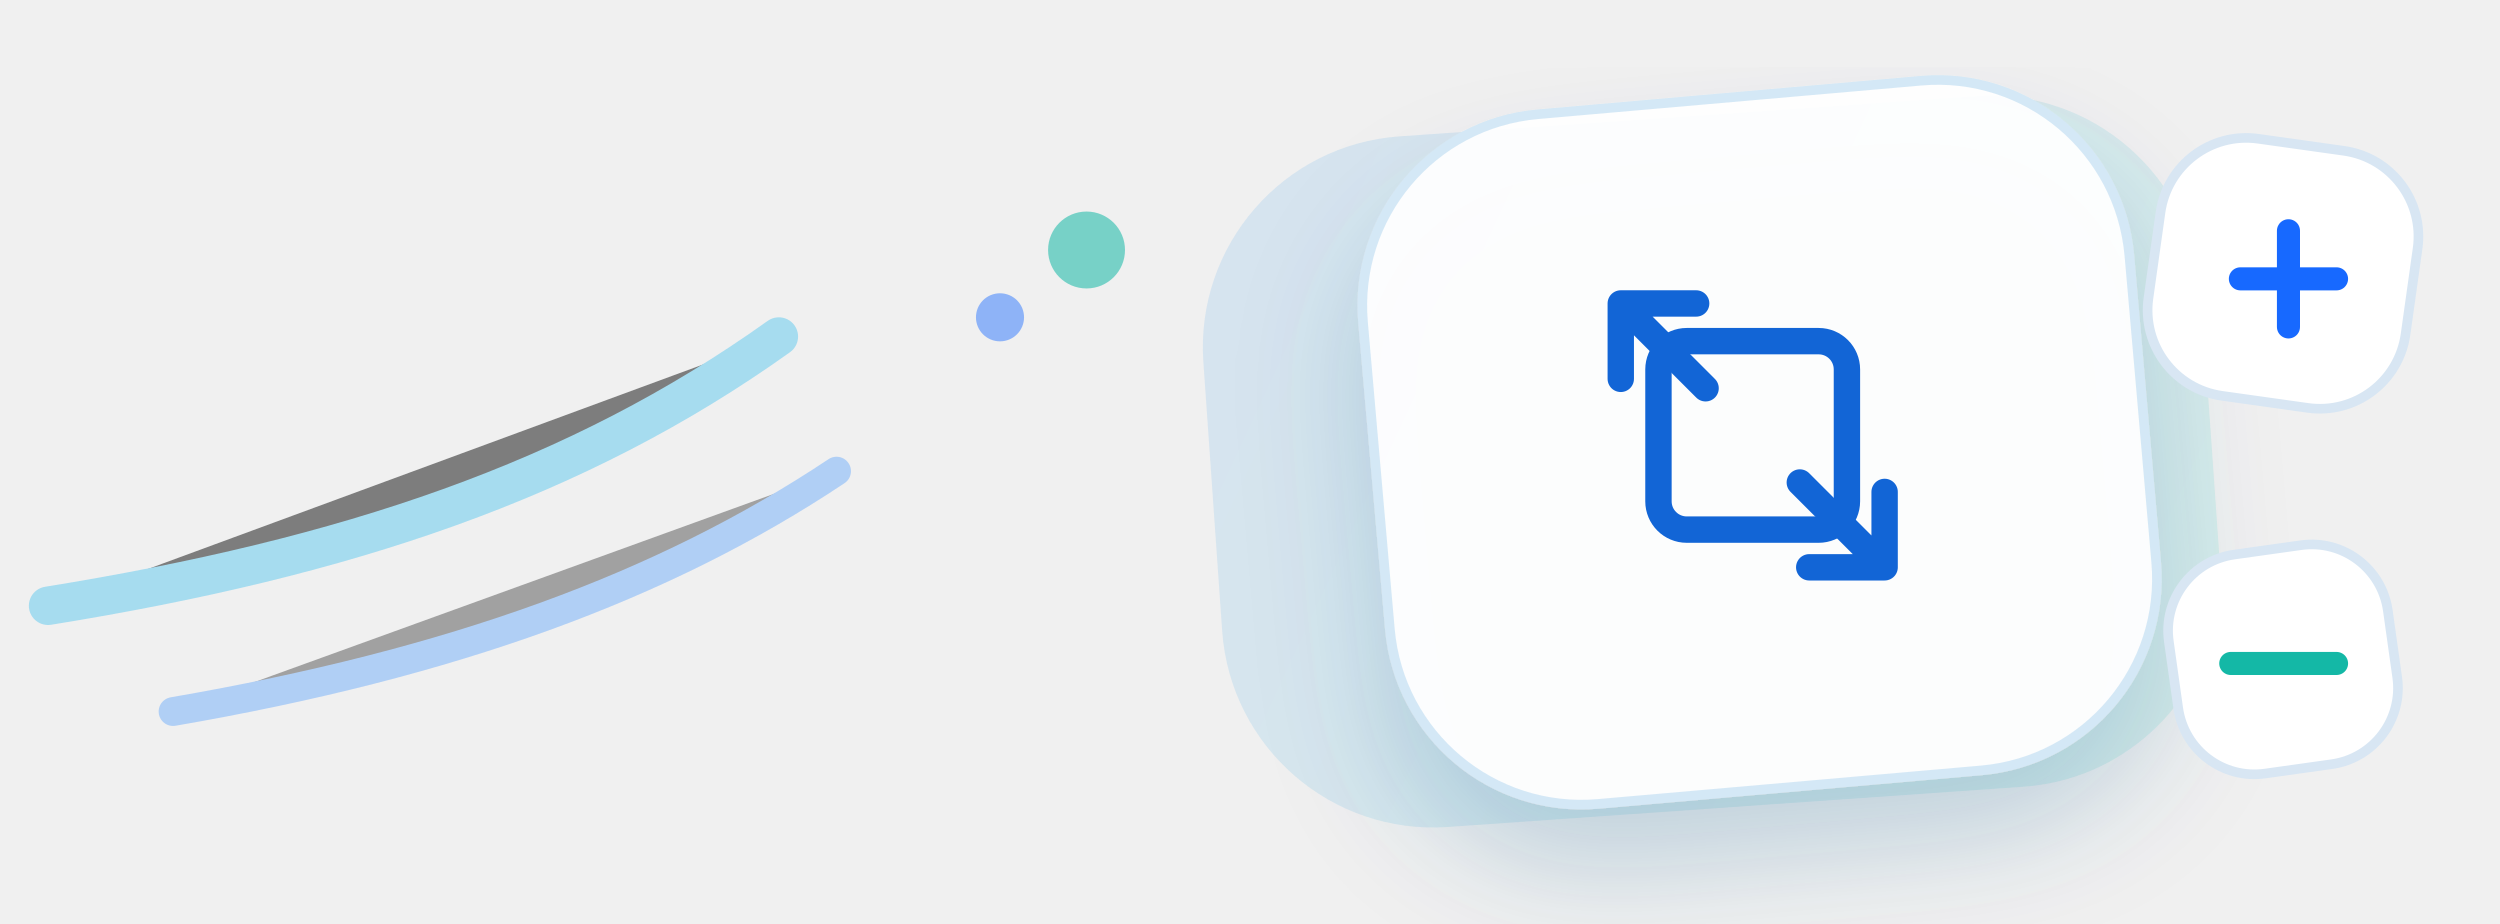
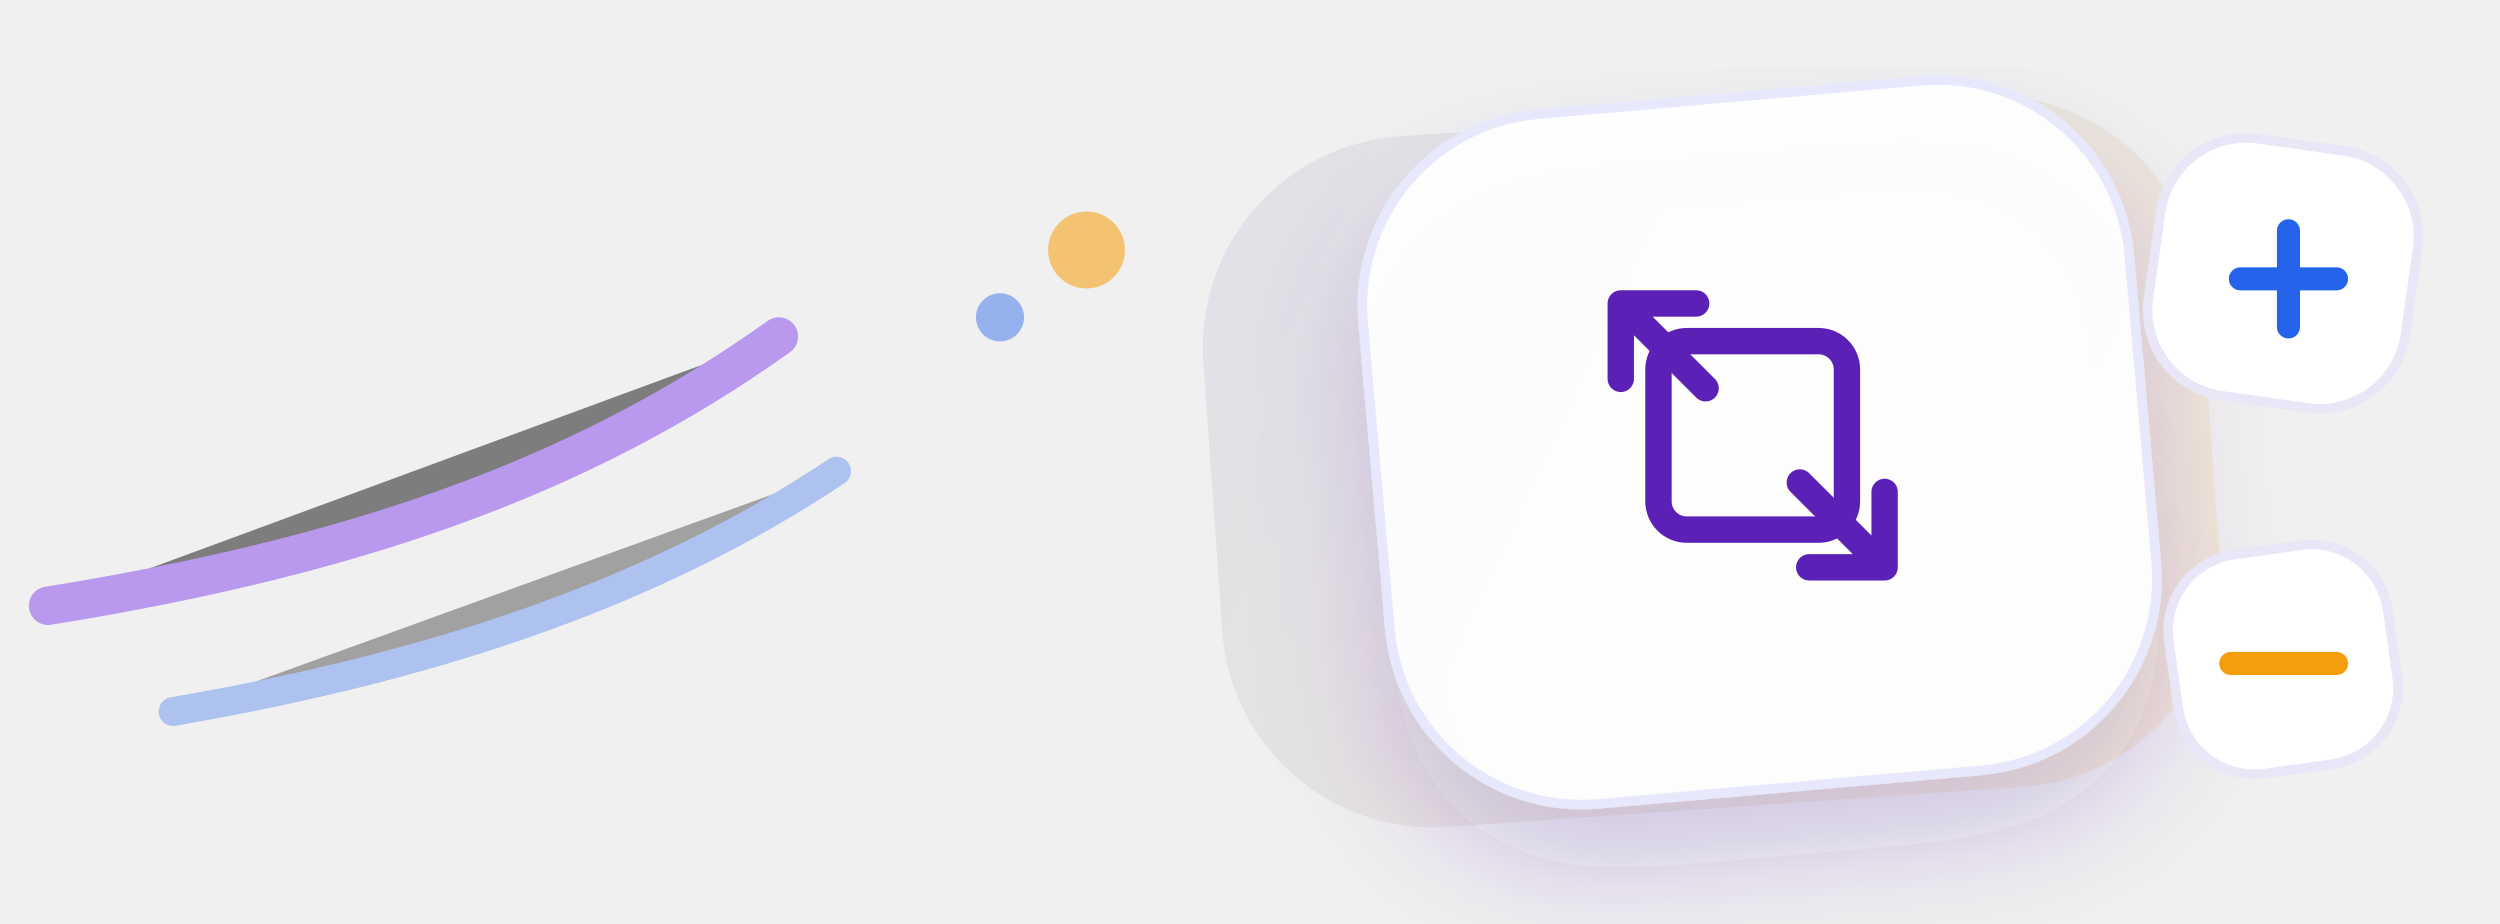
<svg xmlns="http://www.w3.org/2000/svg" viewBox="0 0 260 96" role="img" aria-label="Image Print Size visual">
  <defs>
    <linearGradient id="g" x1="76" y1="9" x2="222" y2="90" gradientUnits="userSpaceOnUse">
-       <stop stop-color="#1769ff" />
-       <stop offset="1" stop-color="#12c7b3" />
+       <stop stop-color="#2563eb" />
+       <stop offset="1" stop-color="#f59e0b" />
    </linearGradient>
    <linearGradient id="ig" x1="154" y1="18" x2="205" y2="72">
-       <stop stop-color="#1265d6" />
-       <stop offset="1" stop-color="#0aa493" />
+       <stop stop-color="#5b21b6" />
+       <stop offset="1" stop-color="#f59e0b" />
    </linearGradient>
    <filter id="d" x="-30%" y="-30%" width="160%" height="180%">
-       <feDropShadow dx="0" dy="7" stdDeviation="6" flood-color="#1b5b91" flood-opacity=".2" />
+       <feDropShadow dx="0" dy="7" stdDeviation="6" flood-color="#5b21b6" flood-opacity=".2" />
    </filter>
  </defs>
-   <path d="M5 63c31-5 55-13 76-28" stroke="#55c6ef" stroke-width="4" stroke-linecap="round" opacity=".48" />
-   <path d="M18 74c29-5 51-13 69-25" stroke="#2f8cff" stroke-width="3" stroke-linecap="round" opacity=".33" />
+   <path d="M5 63c31-5 55-13 76-28" stroke="#7c3aed" stroke-width="4" stroke-linecap="round" opacity=".48" />
+   <path d="M18 74c29-5 51-13 69-25" stroke="#2563eb" stroke-width="3" stroke-linecap="round" opacity=".33" />
  <rect x="126" y="12" width="104" height="72" rx="22" fill="url(#g)" opacity=".12" transform="rotate(-4 178 48)" />
-   <rect x="143" y="10" width="80" height="72" rx="20" fill="#fff" fill-opacity=".93" stroke="#d4e8f6" filter="url(#d)" transform="rotate(-5 183 46)" />
+   <rect x="143" y="10" width="80" height="72" rx="20" fill="#fff" fill-opacity=".93" stroke="#e7e8fb" filter="url(#d)" transform="rotate(-5 183 46)" />
  <g fill="none" stroke="url(#ig)" stroke-width="2.8" stroke-linecap="round" stroke-linejoin="round" transform="translate(147 10) scale(.98)">
    <rect x="26" y="26" width="20" height="20" rx="3" />
    <path d="M22 30v-8h8M50 42v8h-8M22 22l9 9M50 50l-9-9" />
  </g>
-   <rect x="224" y="15" width="27" height="27" rx="9" fill="#fff" stroke="#d8e6f3" transform="rotate(8 238 28)" />
-   <path d="M233 29h10M238 24v10" stroke="#1769ff" stroke-width="2.4" stroke-linecap="round" />
-   <rect x="226" y="57" width="23" height="23" rx="8" fill="#fff" stroke="#d8e6f3" transform="rotate(-8 238 69)" />
-   <path d="M232 69h11" stroke="#14b8a6" stroke-width="2.4" stroke-linecap="round" />
-   <circle cx="113" cy="26" r="4" fill="#14b8a6" opacity=".55" />
-   <circle cx="104" cy="33" r="2.5" fill="#1769ff" opacity=".45" />
+   <rect x="224" y="15" width="27" height="27" rx="9" fill="#fff" stroke="#e9e6f8" transform="rotate(8 238 28)" />
+   <path d="M233 29h10M238 24v10" stroke="#2563eb" stroke-width="2.4" stroke-linecap="round" />
+   <rect x="226" y="57" width="23" height="23" rx="8" fill="#fff" stroke="#e9e6f8" transform="rotate(-8 238 69)" />
+   <path d="M232 69h11" stroke="#f59e0b" stroke-width="2.4" stroke-linecap="round" />
+   <circle cx="113" cy="26" r="4" fill="#f59e0b" opacity=".55" />
+   <circle cx="104" cy="33" r="2.5" fill="#2563eb" opacity=".45" />
</svg>
